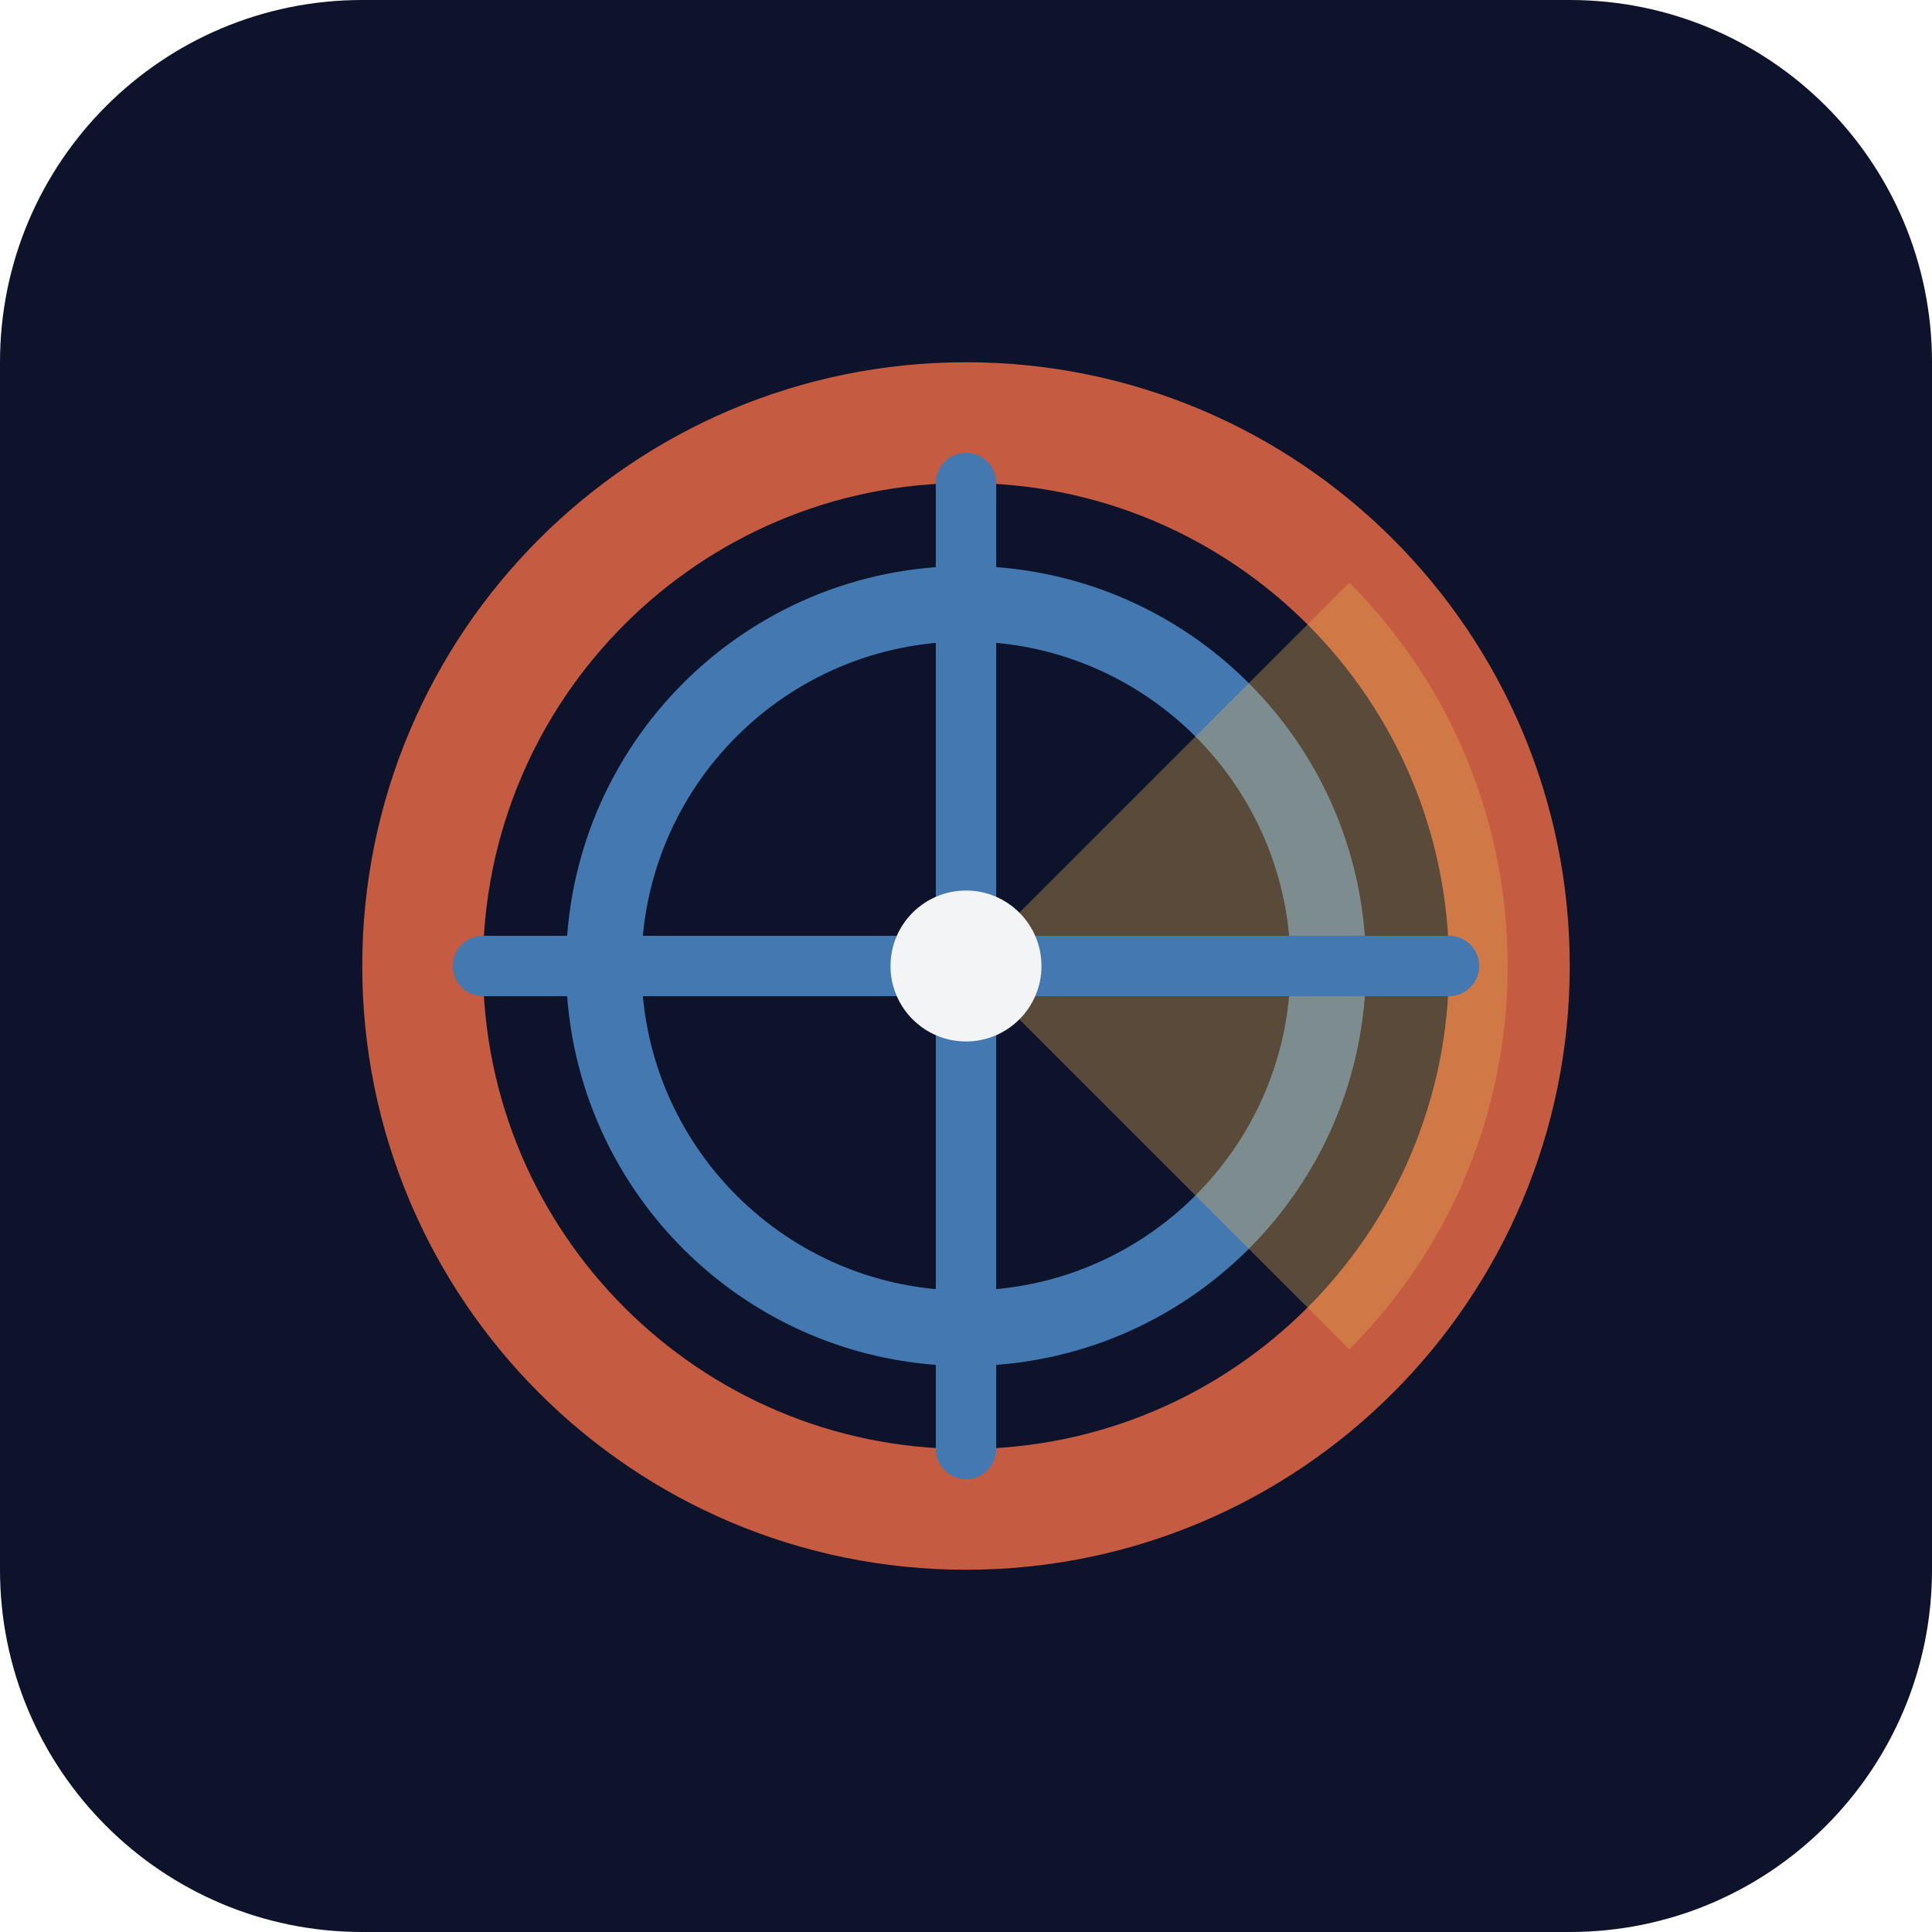
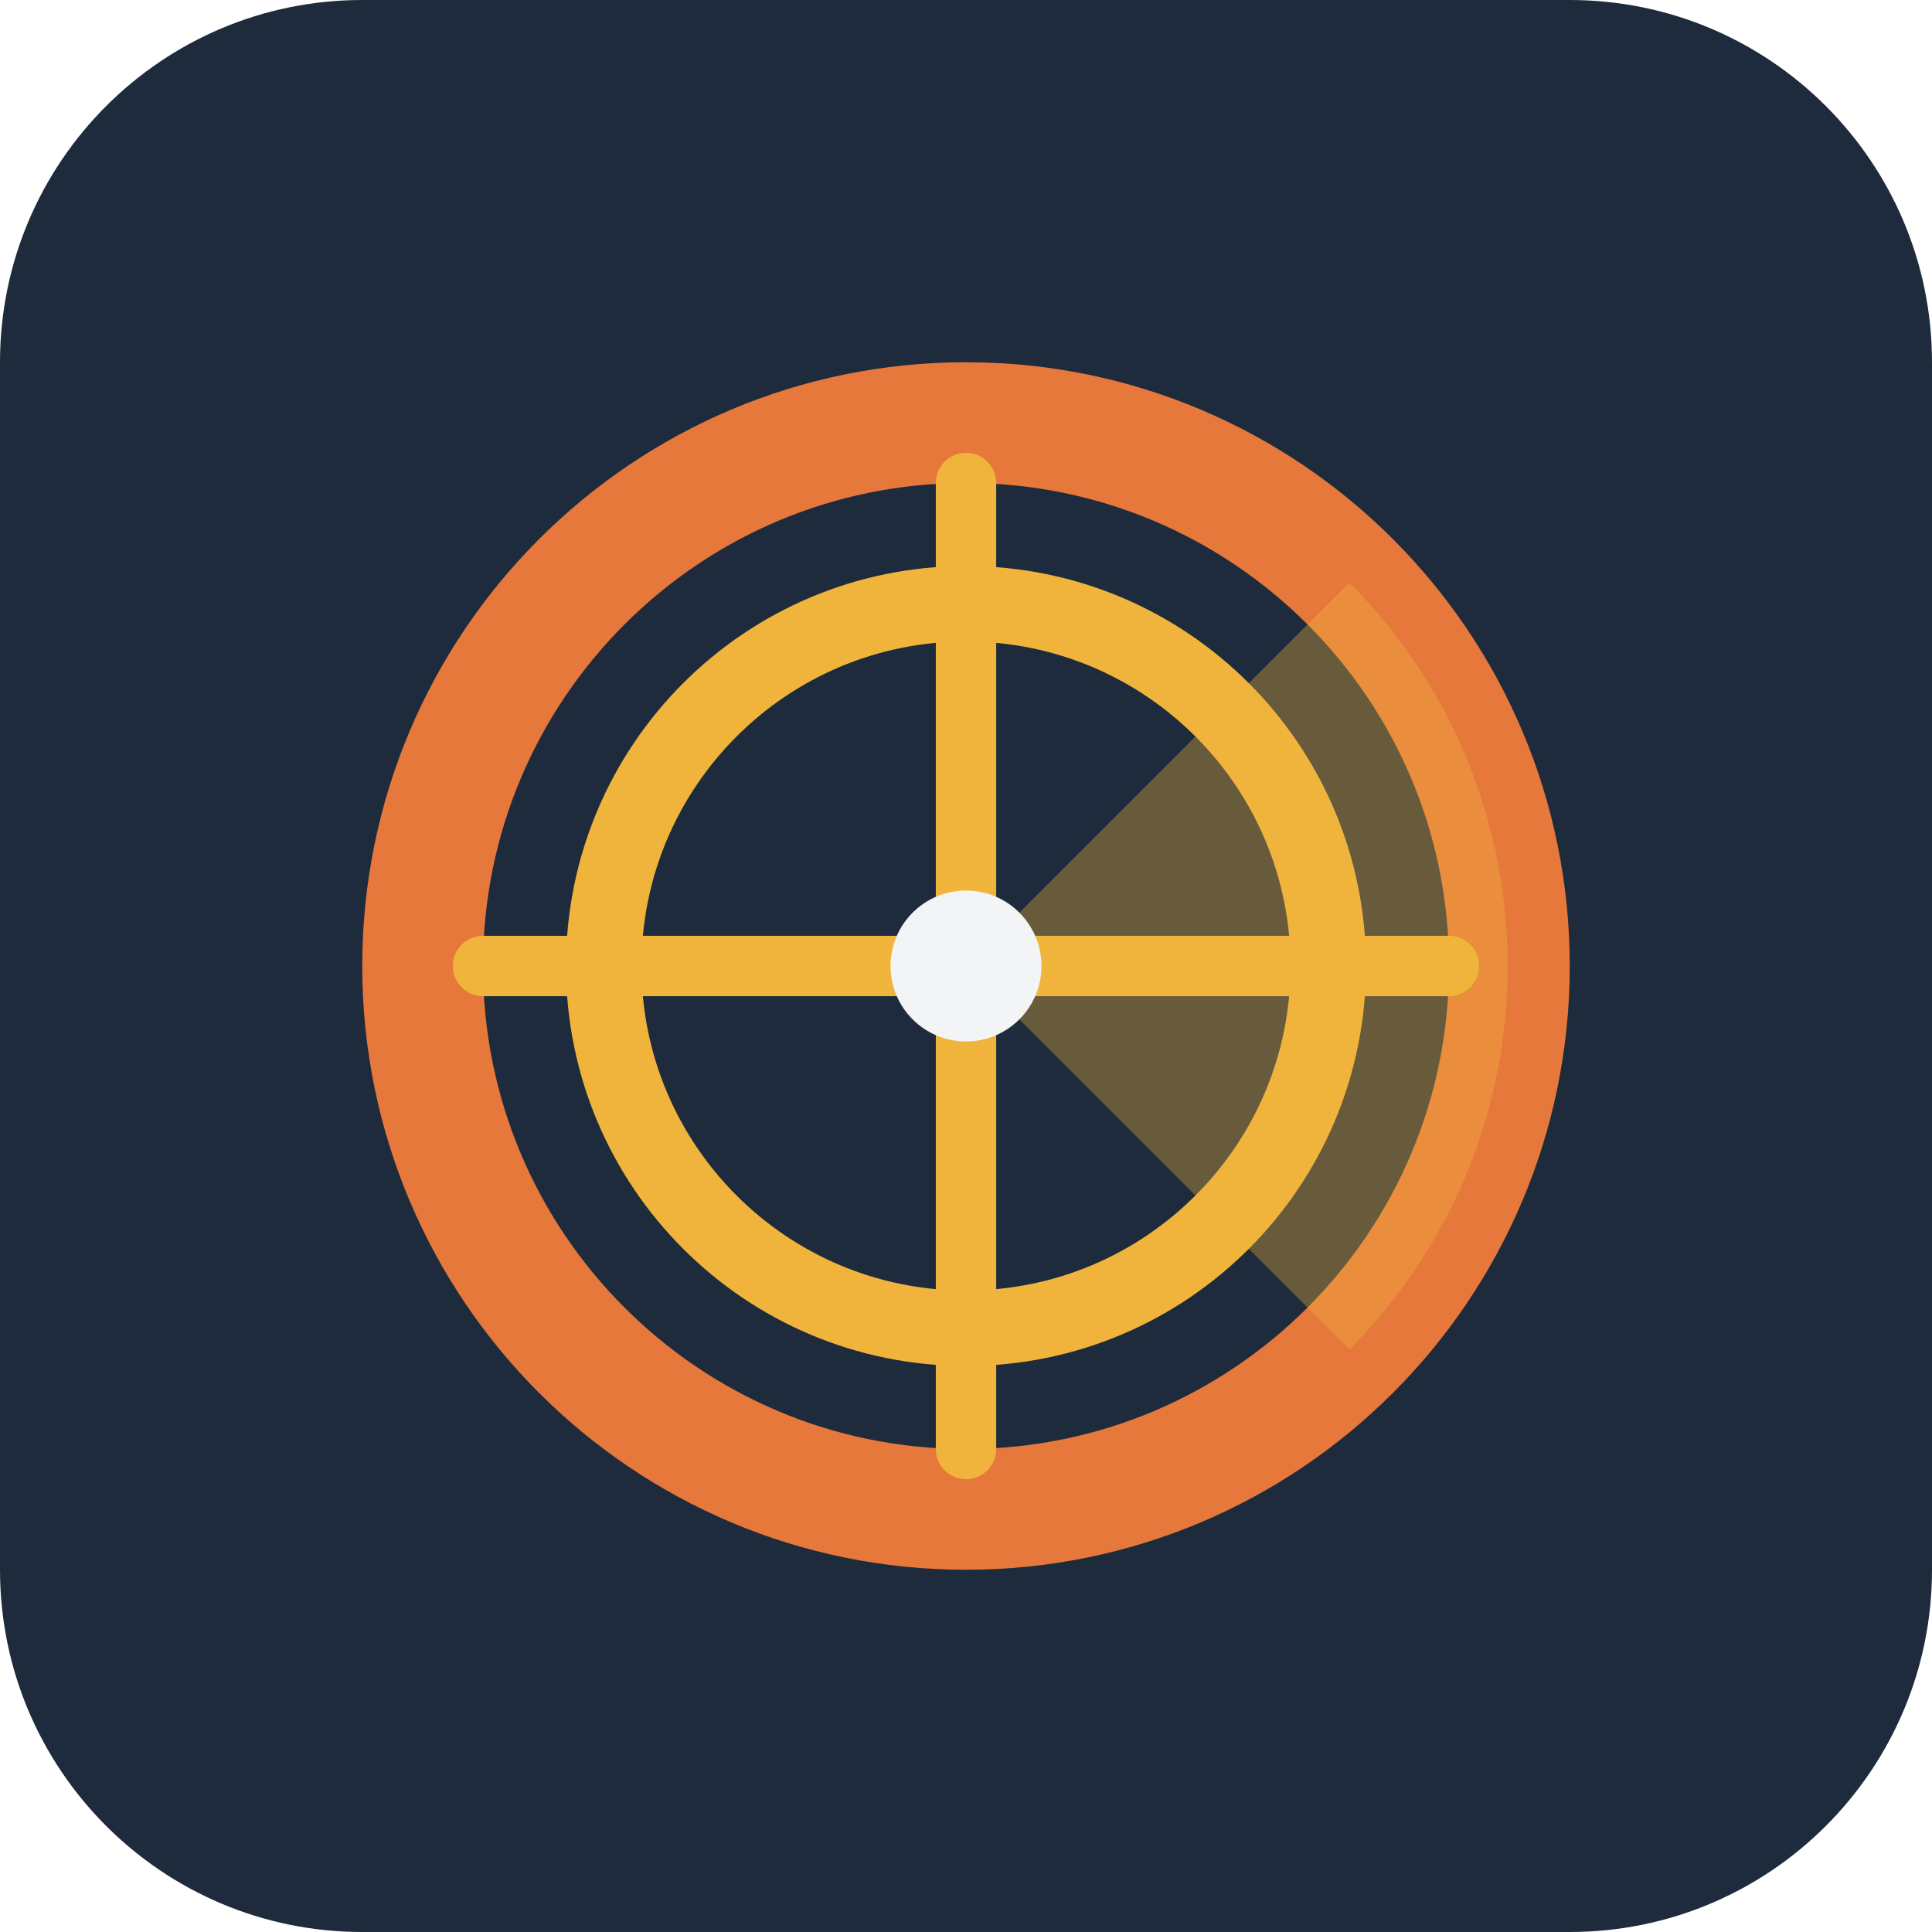
<svg xmlns="http://www.w3.org/2000/svg" viewBox="0 0 512 512" role="img" aria-label="Jetlag">
-   <rect width="512" height="512" rx="96" fill="#0E132C" />
-   <circle cx="256" cy="256" r="144" fill="none" stroke="#C55B40" stroke-width="32" />
-   <circle cx="256" cy="256" r="96" fill="none" stroke="#4378B1" stroke-width="20" />
-   <path d="M256 256 L357.6 154.4 A144 144 0 0 1 357.6 357.6 Z" fill="#E4B352" fill-opacity="0.35" />
-   <path d="M256 128v256M128 256h256" stroke="#4378B1" stroke-width="16" stroke-linecap="round" />
+   <rect width="512" height="512" rx="96" fill="#1E2B3C" />
+   <circle cx="256" cy="256" r="144" fill="none" stroke="#E6783C" stroke-width="32" />
+   <circle cx="256" cy="256" r="96" fill="none" stroke="#F0B43C" stroke-width="20" />
+   <path d="M256 256 L357.6 154.4 A144 144 0 0 1 357.6 357.6 Z" fill="#F0B43C" fill-opacity="0.35" />
+   <path d="M256 128v256M128 256h256" stroke="#F0B43C" stroke-width="16" stroke-linecap="round" />
  <circle cx="256" cy="256" r="20" fill="#F3F4F5" />
</svg>
